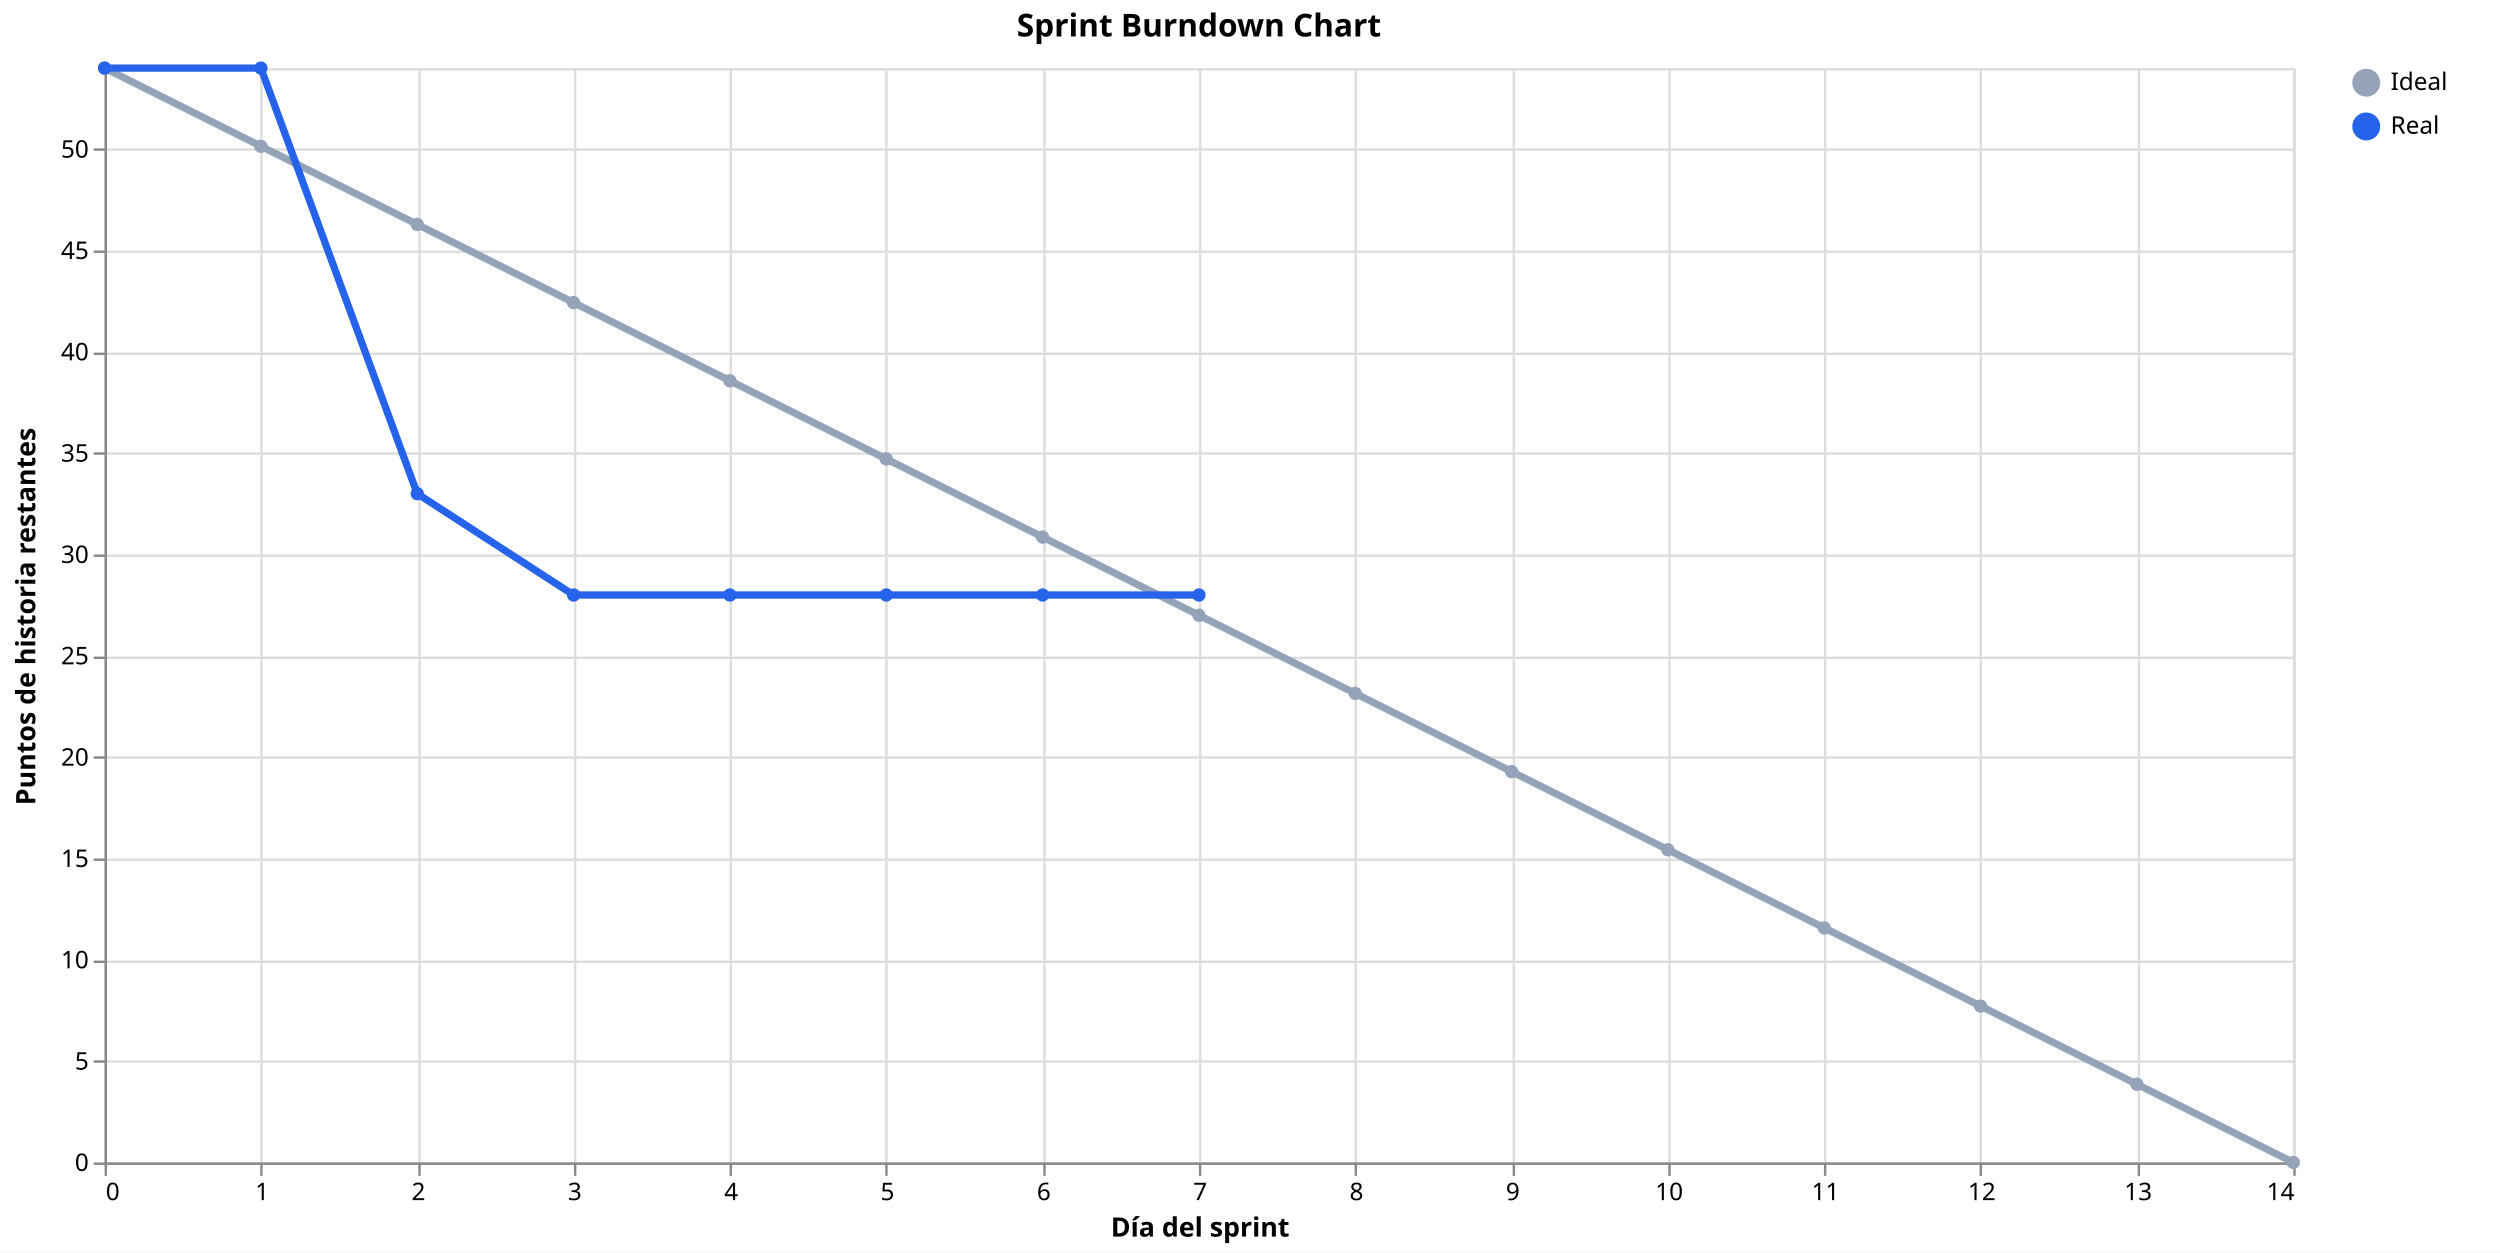
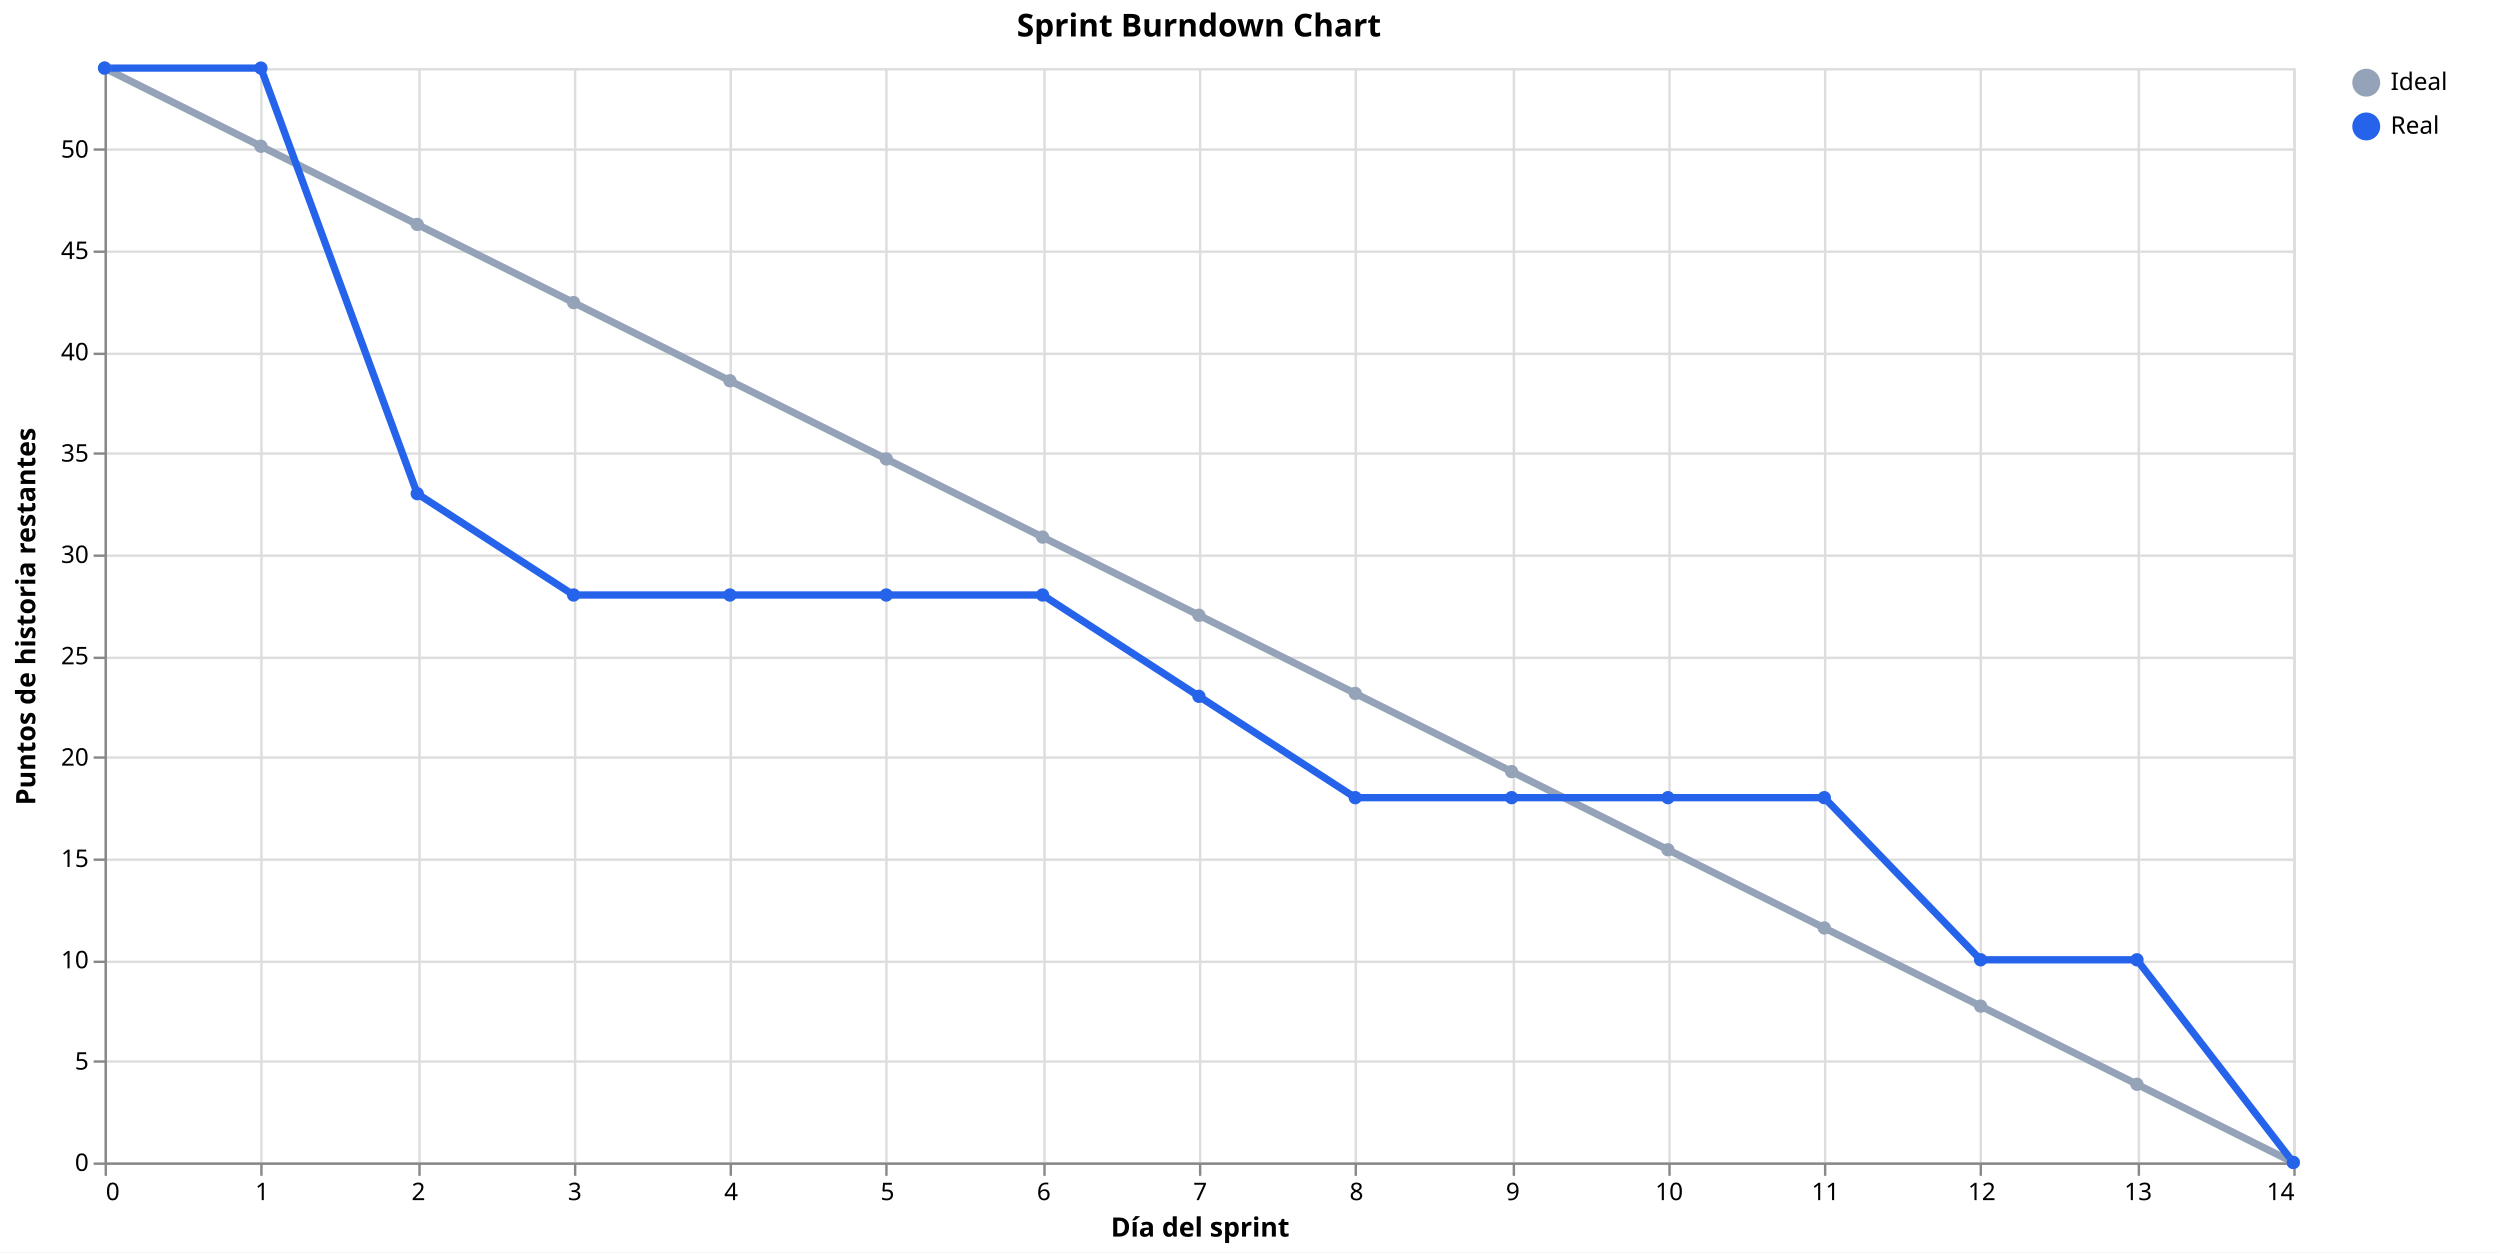
<svg xmlns="http://www.w3.org/2000/svg" version="1.1" class="marks" width="1028" height="515" viewBox="0 0 1028 515">
  <rect width="1028" height="515" fill="white" />
  <g fill="none" stroke-miterlimit="4" transform="translate(43,28)">
    <g class="mark-group role-frame root" role="graphics-object" aria-roledescription="group mark container">
      <g transform="translate(0,0)">
        <path class="background" aria-hidden="true" d="M0.5,0.5h900v450h-900Z" stroke="#ddd" />
        <g>
          <g class="mark-group role-axis" aria-hidden="true">
            <g transform="translate(0.5,450.5)">
              <path class="background" aria-hidden="true" d="M0,0h0v0h0Z" pointer-events="none" />
              <g>
                <g class="mark-rule role-axis-grid" pointer-events="none">
                  <line transform="translate(0,-450)" x2="0" y2="450" stroke="#ddd" stroke-width="1" opacity="1" />
                  <line transform="translate(64,-450)" x2="0" y2="450" stroke="#ddd" stroke-width="1" opacity="1" />
                  <line transform="translate(129,-450)" x2="0" y2="450" stroke="#ddd" stroke-width="1" opacity="1" />
                  <line transform="translate(193,-450)" x2="0" y2="450" stroke="#ddd" stroke-width="1" opacity="1" />
                  <line transform="translate(257,-450)" x2="0" y2="450" stroke="#ddd" stroke-width="1" opacity="1" />
                  <line transform="translate(321,-450)" x2="0" y2="450" stroke="#ddd" stroke-width="1" opacity="1" />
                  <line transform="translate(386,-450)" x2="0" y2="450" stroke="#ddd" stroke-width="1" opacity="1" />
                  <line transform="translate(450,-450)" x2="0" y2="450" stroke="#ddd" stroke-width="1" opacity="1" />
                  <line transform="translate(514,-450)" x2="0" y2="450" stroke="#ddd" stroke-width="1" opacity="1" />
                  <line transform="translate(579,-450)" x2="0" y2="450" stroke="#ddd" stroke-width="1" opacity="1" />
                  <line transform="translate(643,-450)" x2="0" y2="450" stroke="#ddd" stroke-width="1" opacity="1" />
                  <line transform="translate(707,-450)" x2="0" y2="450" stroke="#ddd" stroke-width="1" opacity="1" />
                  <line transform="translate(771,-450)" x2="0" y2="450" stroke="#ddd" stroke-width="1" opacity="1" />
                  <line transform="translate(836,-450)" x2="0" y2="450" stroke="#ddd" stroke-width="1" opacity="1" />
                  <line transform="translate(900,-450)" x2="0" y2="450" stroke="#ddd" stroke-width="1" opacity="1" />
                </g>
              </g>
              <path class="foreground" aria-hidden="true" d="" pointer-events="none" display="none" />
            </g>
          </g>
          <g class="mark-group role-axis" aria-hidden="true">
            <g transform="translate(0.5,0.5)">
              <path class="background" aria-hidden="true" d="M0,0h0v0h0Z" pointer-events="none" />
              <g>
                <g class="mark-rule role-axis-grid" pointer-events="none">
                  <line transform="translate(0,450)" x2="900" y2="0" stroke="#ddd" stroke-width="1" opacity="1" />
                  <line transform="translate(0,408)" x2="900" y2="0" stroke="#ddd" stroke-width="1" opacity="1" />
                  <line transform="translate(0,367)" x2="900" y2="0" stroke="#ddd" stroke-width="1" opacity="1" />
                  <line transform="translate(0,325)" x2="900" y2="0" stroke="#ddd" stroke-width="1" opacity="1" />
                  <line transform="translate(0,283)" x2="900" y2="0" stroke="#ddd" stroke-width="1" opacity="1" />
                  <line transform="translate(0,242)" x2="900" y2="0" stroke="#ddd" stroke-width="1" opacity="1" />
                  <line transform="translate(0,200)" x2="900" y2="0" stroke="#ddd" stroke-width="1" opacity="1" />
                  <line transform="translate(0,158)" x2="900" y2="0" stroke="#ddd" stroke-width="1" opacity="1" />
                  <line transform="translate(0,117)" x2="900" y2="0" stroke="#ddd" stroke-width="1" opacity="1" />
                  <line transform="translate(0,75)" x2="900" y2="0" stroke="#ddd" stroke-width="1" opacity="1" />
                  <line transform="translate(0,33)" x2="900" y2="0" stroke="#ddd" stroke-width="1" opacity="1" />
                </g>
              </g>
              <path class="foreground" aria-hidden="true" d="" pointer-events="none" display="none" />
            </g>
          </g>
          <g class="mark-group role-axis" role="graphics-symbol" aria-roledescription="axis" aria-label="X-axis titled 'Día del sprint' for a linear scale with values from 0 to 14">
            <g transform="translate(0.5,450.5)">
              <path class="background" aria-hidden="true" d="M0,0h0v0h0Z" pointer-events="none" />
              <g>
                <g class="mark-rule role-axis-tick" pointer-events="none">
                  <line transform="translate(0,0)" x2="0" y2="5" stroke="#888" stroke-width="1" opacity="1" />
                  <line transform="translate(64,0)" x2="0" y2="5" stroke="#888" stroke-width="1" opacity="1" />
                  <line transform="translate(129,0)" x2="0" y2="5" stroke="#888" stroke-width="1" opacity="1" />
                  <line transform="translate(193,0)" x2="0" y2="5" stroke="#888" stroke-width="1" opacity="1" />
                  <line transform="translate(257,0)" x2="0" y2="5" stroke="#888" stroke-width="1" opacity="1" />
                  <line transform="translate(321,0)" x2="0" y2="5" stroke="#888" stroke-width="1" opacity="1" />
                  <line transform="translate(386,0)" x2="0" y2="5" stroke="#888" stroke-width="1" opacity="1" />
                  <line transform="translate(450,0)" x2="0" y2="5" stroke="#888" stroke-width="1" opacity="1" />
                  <line transform="translate(514,0)" x2="0" y2="5" stroke="#888" stroke-width="1" opacity="1" />
                  <line transform="translate(579,0)" x2="0" y2="5" stroke="#888" stroke-width="1" opacity="1" />
                  <line transform="translate(643,0)" x2="0" y2="5" stroke="#888" stroke-width="1" opacity="1" />
                  <line transform="translate(707,0)" x2="0" y2="5" stroke="#888" stroke-width="1" opacity="1" />
                  <line transform="translate(771,0)" x2="0" y2="5" stroke="#888" stroke-width="1" opacity="1" />
                  <line transform="translate(836,0)" x2="0" y2="5" stroke="#888" stroke-width="1" opacity="1" />
                  <line transform="translate(900,0)" x2="0" y2="5" stroke="#888" stroke-width="1" opacity="1" />
                </g>
                <g class="mark-text role-axis-label" pointer-events="none">
                  <text text-anchor="start" transform="translate(0,15)" font-family="sans-serif" font-size="10px" fill="#000" opacity="1">0</text>
                  <text text-anchor="middle" transform="translate(64.28571,15)" font-family="sans-serif" font-size="10px" fill="#000" opacity="1">1</text>
                  <text text-anchor="middle" transform="translate(128.5714,15)" font-family="sans-serif" font-size="10px" fill="#000" opacity="1">2</text>
                  <text text-anchor="middle" transform="translate(192.8571,15)" font-family="sans-serif" font-size="10px" fill="#000" opacity="1">3</text>
                  <text text-anchor="middle" transform="translate(257.1429,15)" font-family="sans-serif" font-size="10px" fill="#000" opacity="1">4</text>
                  <text text-anchor="middle" transform="translate(321.4286,15)" font-family="sans-serif" font-size="10px" fill="#000" opacity="1">5</text>
                  <text text-anchor="middle" transform="translate(385.7143,15)" font-family="sans-serif" font-size="10px" fill="#000" opacity="1">6</text>
                  <text text-anchor="middle" transform="translate(450,15)" font-family="sans-serif" font-size="10px" fill="#000" opacity="1">7</text>
                  <text text-anchor="middle" transform="translate(514.2857,15)" font-family="sans-serif" font-size="10px" fill="#000" opacity="1">8</text>
                  <text text-anchor="middle" transform="translate(578.5714,15)" font-family="sans-serif" font-size="10px" fill="#000" opacity="1">9</text>
                  <text text-anchor="middle" transform="translate(642.8571,15)" font-family="sans-serif" font-size="10px" fill="#000" opacity="1">10</text>
                  <text text-anchor="middle" transform="translate(707.1429,15)" font-family="sans-serif" font-size="10px" fill="#000" opacity="1">11</text>
                  <text text-anchor="middle" transform="translate(771.4286,15)" font-family="sans-serif" font-size="10px" fill="#000" opacity="1">12</text>
                  <text text-anchor="middle" transform="translate(835.7143,15)" font-family="sans-serif" font-size="10px" fill="#000" opacity="1">13</text>
                  <text text-anchor="end" transform="translate(900,15)" font-family="sans-serif" font-size="10px" fill="#000" opacity="1">14</text>
                </g>
                <g class="mark-rule role-axis-domain" pointer-events="none">
                  <line transform="translate(0,0)" x2="900" y2="0" stroke="#888" stroke-width="1" opacity="1" />
                </g>
                <g class="mark-text role-axis-title" pointer-events="none">
                  <text text-anchor="middle" transform="translate(450,30)" font-family="sans-serif" font-size="11px" font-weight="bold" fill="#000" opacity="1">Día del sprint</text>
                </g>
              </g>
              <path class="foreground" aria-hidden="true" d="" pointer-events="none" display="none" />
            </g>
          </g>
          <g class="mark-group role-axis" role="graphics-symbol" aria-roledescription="axis" aria-label="Y-axis titled 'Puntos de historia restantes' for a linear scale with values from 0 to 54">
            <g transform="translate(0.5,0.5)">
              <path class="background" aria-hidden="true" d="M0,0h0v0h0Z" pointer-events="none" />
              <g>
                <g class="mark-rule role-axis-tick" pointer-events="none">
                  <line transform="translate(0,450)" x2="-5" y2="0" stroke="#888" stroke-width="1" opacity="1" />
                  <line transform="translate(0,408)" x2="-5" y2="0" stroke="#888" stroke-width="1" opacity="1" />
                  <line transform="translate(0,367)" x2="-5" y2="0" stroke="#888" stroke-width="1" opacity="1" />
                  <line transform="translate(0,325)" x2="-5" y2="0" stroke="#888" stroke-width="1" opacity="1" />
                  <line transform="translate(0,283)" x2="-5" y2="0" stroke="#888" stroke-width="1" opacity="1" />
                  <line transform="translate(0,242)" x2="-5" y2="0" stroke="#888" stroke-width="1" opacity="1" />
                  <line transform="translate(0,200)" x2="-5" y2="0" stroke="#888" stroke-width="1" opacity="1" />
                  <line transform="translate(0,158)" x2="-5" y2="0" stroke="#888" stroke-width="1" opacity="1" />
                  <line transform="translate(0,117)" x2="-5" y2="0" stroke="#888" stroke-width="1" opacity="1" />
                  <line transform="translate(0,75)" x2="-5" y2="0" stroke="#888" stroke-width="1" opacity="1" />
                  <line transform="translate(0,33)" x2="-5" y2="0" stroke="#888" stroke-width="1" opacity="1" />
                </g>
                <g class="mark-text role-axis-label" pointer-events="none">
                  <text text-anchor="end" transform="translate(-7,453)" font-family="sans-serif" font-size="10px" fill="#000" opacity="1">0</text>
                  <text text-anchor="end" transform="translate(-7,411.3333)" font-family="sans-serif" font-size="10px" fill="#000" opacity="1">5</text>
                  <text text-anchor="end" transform="translate(-7,369.6667)" font-family="sans-serif" font-size="10px" fill="#000" opacity="1">10</text>
                  <text text-anchor="end" transform="translate(-7,328)" font-family="sans-serif" font-size="10px" fill="#000" opacity="1">15</text>
                  <text text-anchor="end" transform="translate(-7,286.3333)" font-family="sans-serif" font-size="10px" fill="#000" opacity="1">20</text>
                  <text text-anchor="end" transform="translate(-7,244.6667)" font-family="sans-serif" font-size="10px" fill="#000" opacity="1">25</text>
                  <text text-anchor="end" transform="translate(-7,203)" font-family="sans-serif" font-size="10px" fill="#000" opacity="1">30</text>
                  <text text-anchor="end" transform="translate(-7,161.3333)" font-family="sans-serif" font-size="10px" fill="#000" opacity="1">35</text>
                  <text text-anchor="end" transform="translate(-7,119.6667)" font-family="sans-serif" font-size="10px" fill="#000" opacity="1">40</text>
                  <text text-anchor="end" transform="translate(-7,78)" font-family="sans-serif" font-size="10px" fill="#000" opacity="1">45</text>
                  <text text-anchor="end" transform="translate(-7,36.33333)" font-family="sans-serif" font-size="10px" fill="#000" opacity="1">50</text>
                </g>
                <g class="mark-rule role-axis-domain" pointer-events="none">
                  <line transform="translate(0,450)" x2="0" y2="-450" stroke="#888" stroke-width="1" opacity="1" />
                </g>
                <g class="mark-text role-axis-title" pointer-events="none">
                  <text text-anchor="middle" transform="translate(-27,225) rotate(-90) translate(0,-2)" font-family="sans-serif" font-size="11px" font-weight="bold" fill="#000" opacity="1">Puntos de historia restantes</text>
                </g>
              </g>
              <path class="foreground" aria-hidden="true" d="" pointer-events="none" display="none" />
            </g>
          </g>
          <g class="mark-group role-scope layer_0_pathgroup" role="graphics-object" aria-roledescription="group mark container">
            <g transform="translate(0,0)">
              <path class="background" aria-hidden="true" d="M0,0h900v450h-900Z" />
              <g>
                <g class="mark-line role-mark layer_0_marks" role="graphics-object" aria-roledescription="line mark container">
                  <path aria-label="Día del sprint: 0; Puntos de historia restantes: 54; type: Ideal" role="graphics-symbol" aria-roledescription="line mark" d="M0,0L64.286,32.143L128.571,64.286L192.857,96.429L257.143,128.571L321.429,160.714L385.714,192.857L450,225L514.286,257.143L578.571,289.286L642.857,321.429L707.143,353.571L771.429,385.714L835.714,417.857L900,450" stroke="#94A3B8" stroke-width="3" />
                </g>
              </g>
              <path class="foreground" aria-hidden="true" d="" display="none" />
            </g>
            <g transform="translate(0,0)">
              <path class="background" aria-hidden="true" d="M0,0h900v450h-900Z" />
              <g>
                <g class="mark-line role-mark layer_0_marks" role="graphics-object" aria-roledescription="line mark container">
-                   <path aria-label="Día del sprint: 0; Puntos de historia restantes: 54; type: Real" role="graphics-symbol" aria-roledescription="line mark" d="M0,0L64.286,0L128.571,175L192.857,216.667L257.143,216.667L321.429,216.667L385.714,216.667L450,216.667" stroke="#2563EB" stroke-width="3" />
+                   <path aria-label="Día del sprint: 0; Puntos de historia restantes: 54; type: Real" role="graphics-symbol" aria-roledescription="line mark" d="M0,0L64.286,0L128.571,175L192.857,216.667L257.143,216.667L321.429,216.667L385.714,216.667L450,258.333L514.286,300L578.571,300L642.857,300L707.143,300L771.429,366.667L835.714,366.667L900,450" stroke="#2563EB" stroke-width="3" />
                </g>
              </g>
              <path class="foreground" aria-hidden="true" d="" display="none" />
            </g>
          </g>
          <g class="mark-symbol role-mark layer_1_marks" role="graphics-object" aria-roledescription="symbol mark container">
            <path aria-label="Día del sprint: 0; Puntos de historia restantes: 54; type: Ideal" role="graphics-symbol" aria-roledescription="point" transform="translate(0,0)" d="M2.739,0A2.739,2.739,0,1,1,-2.739,0A2.739,2.739,0,1,1,2.739,0" fill="#94A3B8" stroke-width="2" opacity="1" />
            <path aria-label="Día del sprint: 1; Puntos de historia restantes: 50.1428571429; type: Ideal" role="graphics-symbol" aria-roledescription="point" transform="translate(64.28571,32.14286)" d="M2.739,0A2.739,2.739,0,1,1,-2.739,0A2.739,2.739,0,1,1,2.739,0" fill="#94A3B8" stroke-width="2" opacity="1" />
            <path aria-label="Día del sprint: 2; Puntos de historia restantes: 46.2857142857; type: Ideal" role="graphics-symbol" aria-roledescription="point" transform="translate(128.5714,64.28571)" d="M2.739,0A2.739,2.739,0,1,1,-2.739,0A2.739,2.739,0,1,1,2.739,0" fill="#94A3B8" stroke-width="2" opacity="1" />
            <path aria-label="Día del sprint: 3; Puntos de historia restantes: 42.4285714286; type: Ideal" role="graphics-symbol" aria-roledescription="point" transform="translate(192.8571,96.42857)" d="M2.739,0A2.739,2.739,0,1,1,-2.739,0A2.739,2.739,0,1,1,2.739,0" fill="#94A3B8" stroke-width="2" opacity="1" />
            <path aria-label="Día del sprint: 4; Puntos de historia restantes: 38.5714285714; type: Ideal" role="graphics-symbol" aria-roledescription="point" transform="translate(257.1429,128.5714)" d="M2.739,0A2.739,2.739,0,1,1,-2.739,0A2.739,2.739,0,1,1,2.739,0" fill="#94A3B8" stroke-width="2" opacity="1" />
            <path aria-label="Día del sprint: 5; Puntos de historia restantes: 34.7142857143; type: Ideal" role="graphics-symbol" aria-roledescription="point" transform="translate(321.4286,160.7143)" d="M2.739,0A2.739,2.739,0,1,1,-2.739,0A2.739,2.739,0,1,1,2.739,0" fill="#94A3B8" stroke-width="2" opacity="1" />
            <path aria-label="Día del sprint: 6; Puntos de historia restantes: 30.8571428571; type: Ideal" role="graphics-symbol" aria-roledescription="point" transform="translate(385.7143,192.8571)" d="M2.739,0A2.739,2.739,0,1,1,-2.739,0A2.739,2.739,0,1,1,2.739,0" fill="#94A3B8" stroke-width="2" opacity="1" />
            <path aria-label="Día del sprint: 7; Puntos de historia restantes: 27; type: Ideal" role="graphics-symbol" aria-roledescription="point" transform="translate(450,225)" d="M2.739,0A2.739,2.739,0,1,1,-2.739,0A2.739,2.739,0,1,1,2.739,0" fill="#94A3B8" stroke-width="2" opacity="1" />
            <path aria-label="Día del sprint: 8; Puntos de historia restantes: 23.1428571429; type: Ideal" role="graphics-symbol" aria-roledescription="point" transform="translate(514.2857,257.1429)" d="M2.739,0A2.739,2.739,0,1,1,-2.739,0A2.739,2.739,0,1,1,2.739,0" fill="#94A3B8" stroke-width="2" opacity="1" />
            <path aria-label="Día del sprint: 9; Puntos de historia restantes: 19.2857142857; type: Ideal" role="graphics-symbol" aria-roledescription="point" transform="translate(578.5714,289.2857)" d="M2.739,0A2.739,2.739,0,1,1,-2.739,0A2.739,2.739,0,1,1,2.739,0" fill="#94A3B8" stroke-width="2" opacity="1" />
            <path aria-label="Día del sprint: 10; Puntos de historia restantes: 15.4285714286; type: Ideal" role="graphics-symbol" aria-roledescription="point" transform="translate(642.8571,321.4286)" d="M2.739,0A2.739,2.739,0,1,1,-2.739,0A2.739,2.739,0,1,1,2.739,0" fill="#94A3B8" stroke-width="2" opacity="1" />
            <path aria-label="Día del sprint: 11; Puntos de historia restantes: 11.5714285714; type: Ideal" role="graphics-symbol" aria-roledescription="point" transform="translate(707.1429,353.5714)" d="M2.739,0A2.739,2.739,0,1,1,-2.739,0A2.739,2.739,0,1,1,2.739,0" fill="#94A3B8" stroke-width="2" opacity="1" />
            <path aria-label="Día del sprint: 12; Puntos de historia restantes: 7.71428571429; type: Ideal" role="graphics-symbol" aria-roledescription="point" transform="translate(771.4286,385.7143)" d="M2.739,0A2.739,2.739,0,1,1,-2.739,0A2.739,2.739,0,1,1,2.739,0" fill="#94A3B8" stroke-width="2" opacity="1" />
            <path aria-label="Día del sprint: 13; Puntos de historia restantes: 3.85714285714; type: Ideal" role="graphics-symbol" aria-roledescription="point" transform="translate(835.7143,417.8571)" d="M2.739,0A2.739,2.739,0,1,1,-2.739,0A2.739,2.739,0,1,1,2.739,0" fill="#94A3B8" stroke-width="2" opacity="1" />
            <path aria-label="Día del sprint: 14; Puntos de historia restantes: 0; type: Ideal" role="graphics-symbol" aria-roledescription="point" transform="translate(900,450)" d="M2.739,0A2.739,2.739,0,1,1,-2.739,0A2.739,2.739,0,1,1,2.739,0" fill="#94A3B8" stroke-width="2" opacity="1" />
            <path aria-label="Día del sprint: 0; Puntos de historia restantes: 54; type: Real" role="graphics-symbol" aria-roledescription="point" transform="translate(0,0)" d="M2.739,0A2.739,2.739,0,1,1,-2.739,0A2.739,2.739,0,1,1,2.739,0" fill="#2563EB" stroke-width="2" opacity="1" />
            <path aria-label="Día del sprint: 1; Puntos de historia restantes: 54; type: Real" role="graphics-symbol" aria-roledescription="point" transform="translate(64.28571,0)" d="M2.739,0A2.739,2.739,0,1,1,-2.739,0A2.739,2.739,0,1,1,2.739,0" fill="#2563EB" stroke-width="2" opacity="1" />
            <path aria-label="Día del sprint: 2; Puntos de historia restantes: 33; type: Real" role="graphics-symbol" aria-roledescription="point" transform="translate(128.5714,175)" d="M2.739,0A2.739,2.739,0,1,1,-2.739,0A2.739,2.739,0,1,1,2.739,0" fill="#2563EB" stroke-width="2" opacity="1" />
            <path aria-label="Día del sprint: 3; Puntos de historia restantes: 28; type: Real" role="graphics-symbol" aria-roledescription="point" transform="translate(192.8571,216.6667)" d="M2.739,0A2.739,2.739,0,1,1,-2.739,0A2.739,2.739,0,1,1,2.739,0" fill="#2563EB" stroke-width="2" opacity="1" />
            <path aria-label="Día del sprint: 4; Puntos de historia restantes: 28; type: Real" role="graphics-symbol" aria-roledescription="point" transform="translate(257.1429,216.6667)" d="M2.739,0A2.739,2.739,0,1,1,-2.739,0A2.739,2.739,0,1,1,2.739,0" fill="#2563EB" stroke-width="2" opacity="1" />
            <path aria-label="Día del sprint: 5; Puntos de historia restantes: 28; type: Real" role="graphics-symbol" aria-roledescription="point" transform="translate(321.4286,216.6667)" d="M2.739,0A2.739,2.739,0,1,1,-2.739,0A2.739,2.739,0,1,1,2.739,0" fill="#2563EB" stroke-width="2" opacity="1" />
            <path aria-label="Día del sprint: 6; Puntos de historia restantes: 28; type: Real" role="graphics-symbol" aria-roledescription="point" transform="translate(385.7143,216.6667)" d="M2.739,0A2.739,2.739,0,1,1,-2.739,0A2.739,2.739,0,1,1,2.739,0" fill="#2563EB" stroke-width="2" opacity="1" />
-             <path aria-label="Día del sprint: 7; Puntos de historia restantes: 28; type: Real" role="graphics-symbol" aria-roledescription="point" transform="translate(450,216.6667)" d="M2.739,0A2.739,2.739,0,1,1,-2.739,0A2.739,2.739,0,1,1,2.739,0" fill="#2563EB" stroke-width="2" opacity="1" />
+             <path aria-label="Día del sprint: 7; Puntos de historia restantes: 23; type: Real" role="graphics-symbol" aria-roledescription="point" transform="translate(450,258.3333)" d="M2.739,0A2.739,2.739,0,1,1,-2.739,0A2.739,2.739,0,1,1,2.739,0" fill="#2563EB" stroke-width="2" opacity="1" />
+             <path aria-label="Día del sprint: 8; Puntos de historia restantes: 18; type: Real" role="graphics-symbol" aria-roledescription="point" transform="translate(514.2857,300)" d="M2.739,0A2.739,2.739,0,1,1,-2.739,0A2.739,2.739,0,1,1,2.739,0" fill="#2563EB" stroke-width="2" opacity="1" />
+             <path aria-label="Día del sprint: 9; Puntos de historia restantes: 18; type: Real" role="graphics-symbol" aria-roledescription="point" transform="translate(578.5714,300)" d="M2.739,0A2.739,2.739,0,1,1,-2.739,0A2.739,2.739,0,1,1,2.739,0" fill="#2563EB" stroke-width="2" opacity="1" />
+             <path aria-label="Día del sprint: 10; Puntos de historia restantes: 18; type: Real" role="graphics-symbol" aria-roledescription="point" transform="translate(642.8571,300)" d="M2.739,0A2.739,2.739,0,1,1,-2.739,0A2.739,2.739,0,1,1,2.739,0" fill="#2563EB" stroke-width="2" opacity="1" />
+             <path aria-label="Día del sprint: 11; Puntos de historia restantes: 18; type: Real" role="graphics-symbol" aria-roledescription="point" transform="translate(707.1429,300)" d="M2.739,0A2.739,2.739,0,1,1,-2.739,0A2.739,2.739,0,1,1,2.739,0" fill="#2563EB" stroke-width="2" opacity="1" />
+             <path aria-label="Día del sprint: 12; Puntos de historia restantes: 10; type: Real" role="graphics-symbol" aria-roledescription="point" transform="translate(771.4286,366.6667)" d="M2.739,0A2.739,2.739,0,1,1,-2.739,0A2.739,2.739,0,1,1,2.739,0" fill="#2563EB" stroke-width="2" opacity="1" />
+             <path aria-label="Día del sprint: 13; Puntos de historia restantes: 10; type: Real" role="graphics-symbol" aria-roledescription="point" transform="translate(835.7143,366.6667)" d="M2.739,0A2.739,2.739,0,1,1,-2.739,0A2.739,2.739,0,1,1,2.739,0" fill="#2563EB" stroke-width="2" opacity="1" />
+             <path aria-label="Día del sprint: 14; Puntos de historia restantes: 0; type: Real" role="graphics-symbol" aria-roledescription="point" transform="translate(900,450)" d="M2.739,0A2.739,2.739,0,1,1,-2.739,0A2.739,2.739,0,1,1,2.739,0" fill="#2563EB" stroke-width="2" opacity="1" />
          </g>
          <g class="mark-group role-legend" role="graphics-symbol" aria-roledescription="legend" aria-label="Symbol legend for fill color and stroke color with 2 values: Ideal, Real">
            <g transform="translate(924,0)">
              <path class="background" aria-hidden="true" d="M0,0h56v32h-56Z" pointer-events="none" />
              <g>
                <g class="mark-group role-legend-entry">
                  <g transform="translate(0,0)">
                    <path class="background" aria-hidden="true" d="M0,0h0v0h0Z" pointer-events="none" />
                    <g>
                      <g class="mark-group role-scope" role="graphics-object" aria-roledescription="group mark container">
                        <g transform="translate(0,0)">
                          <path class="background" aria-hidden="true" d="M0,0h56v14h-56Z" pointer-events="none" opacity="1" />
                          <g>
                            <g class="mark-symbol role-legend-symbol" pointer-events="none">
                              <path transform="translate(6,6)" d="M5,0A5,5,0,1,1,-5,0A5,5,0,1,1,5,0" fill="#94A3B8" stroke="#94A3B8" stroke-width="1.5" opacity="1" />
                            </g>
                            <g class="mark-text role-legend-label" pointer-events="none">
                              <text text-anchor="start" transform="translate(16,9)" font-family="sans-serif" font-size="10px" fill="#000" opacity="1">Ideal</text>
                            </g>
                          </g>
                          <path class="foreground" aria-hidden="true" d="" pointer-events="none" display="none" />
                        </g>
                        <g transform="translate(0,18)">
                          <path class="background" aria-hidden="true" d="M0,0h56v14h-56Z" pointer-events="none" opacity="1" />
                          <g>
                            <g class="mark-symbol role-legend-symbol" pointer-events="none">
                              <path transform="translate(6,6)" d="M5,0A5,5,0,1,1,-5,0A5,5,0,1,1,5,0" fill="#2563EB" stroke="#2563EB" stroke-width="1.5" opacity="1" />
                            </g>
                            <g class="mark-text role-legend-label" pointer-events="none">
                              <text text-anchor="start" transform="translate(16,9)" font-family="sans-serif" font-size="10px" fill="#000" opacity="1">Real</text>
                            </g>
                          </g>
                          <path class="foreground" aria-hidden="true" d="" pointer-events="none" display="none" />
                        </g>
                      </g>
                    </g>
                    <path class="foreground" aria-hidden="true" d="" pointer-events="none" display="none" />
                  </g>
                </g>
              </g>
              <path class="foreground" aria-hidden="true" d="" pointer-events="none" display="none" />
            </g>
          </g>
          <g class="mark-group role-title">
            <g transform="translate(450,-23)">
              <path class="background" aria-hidden="true" d="M0,0h0v0h0Z" pointer-events="none" />
              <g>
                <g class="mark-text role-title-text" role="graphics-symbol" aria-roledescription="title" aria-label="Title text 'Sprint Burndown Chart'" pointer-events="none">
                  <text text-anchor="middle" transform="translate(0,10)" font-family="sans-serif" font-size="13px" font-weight="bold" fill="#000" opacity="1">Sprint Burndown Chart</text>
                </g>
              </g>
              <path class="foreground" aria-hidden="true" d="" pointer-events="none" display="none" />
            </g>
          </g>
        </g>
        <path class="foreground" aria-hidden="true" d="" display="none" />
      </g>
    </g>
  </g>
</svg>
